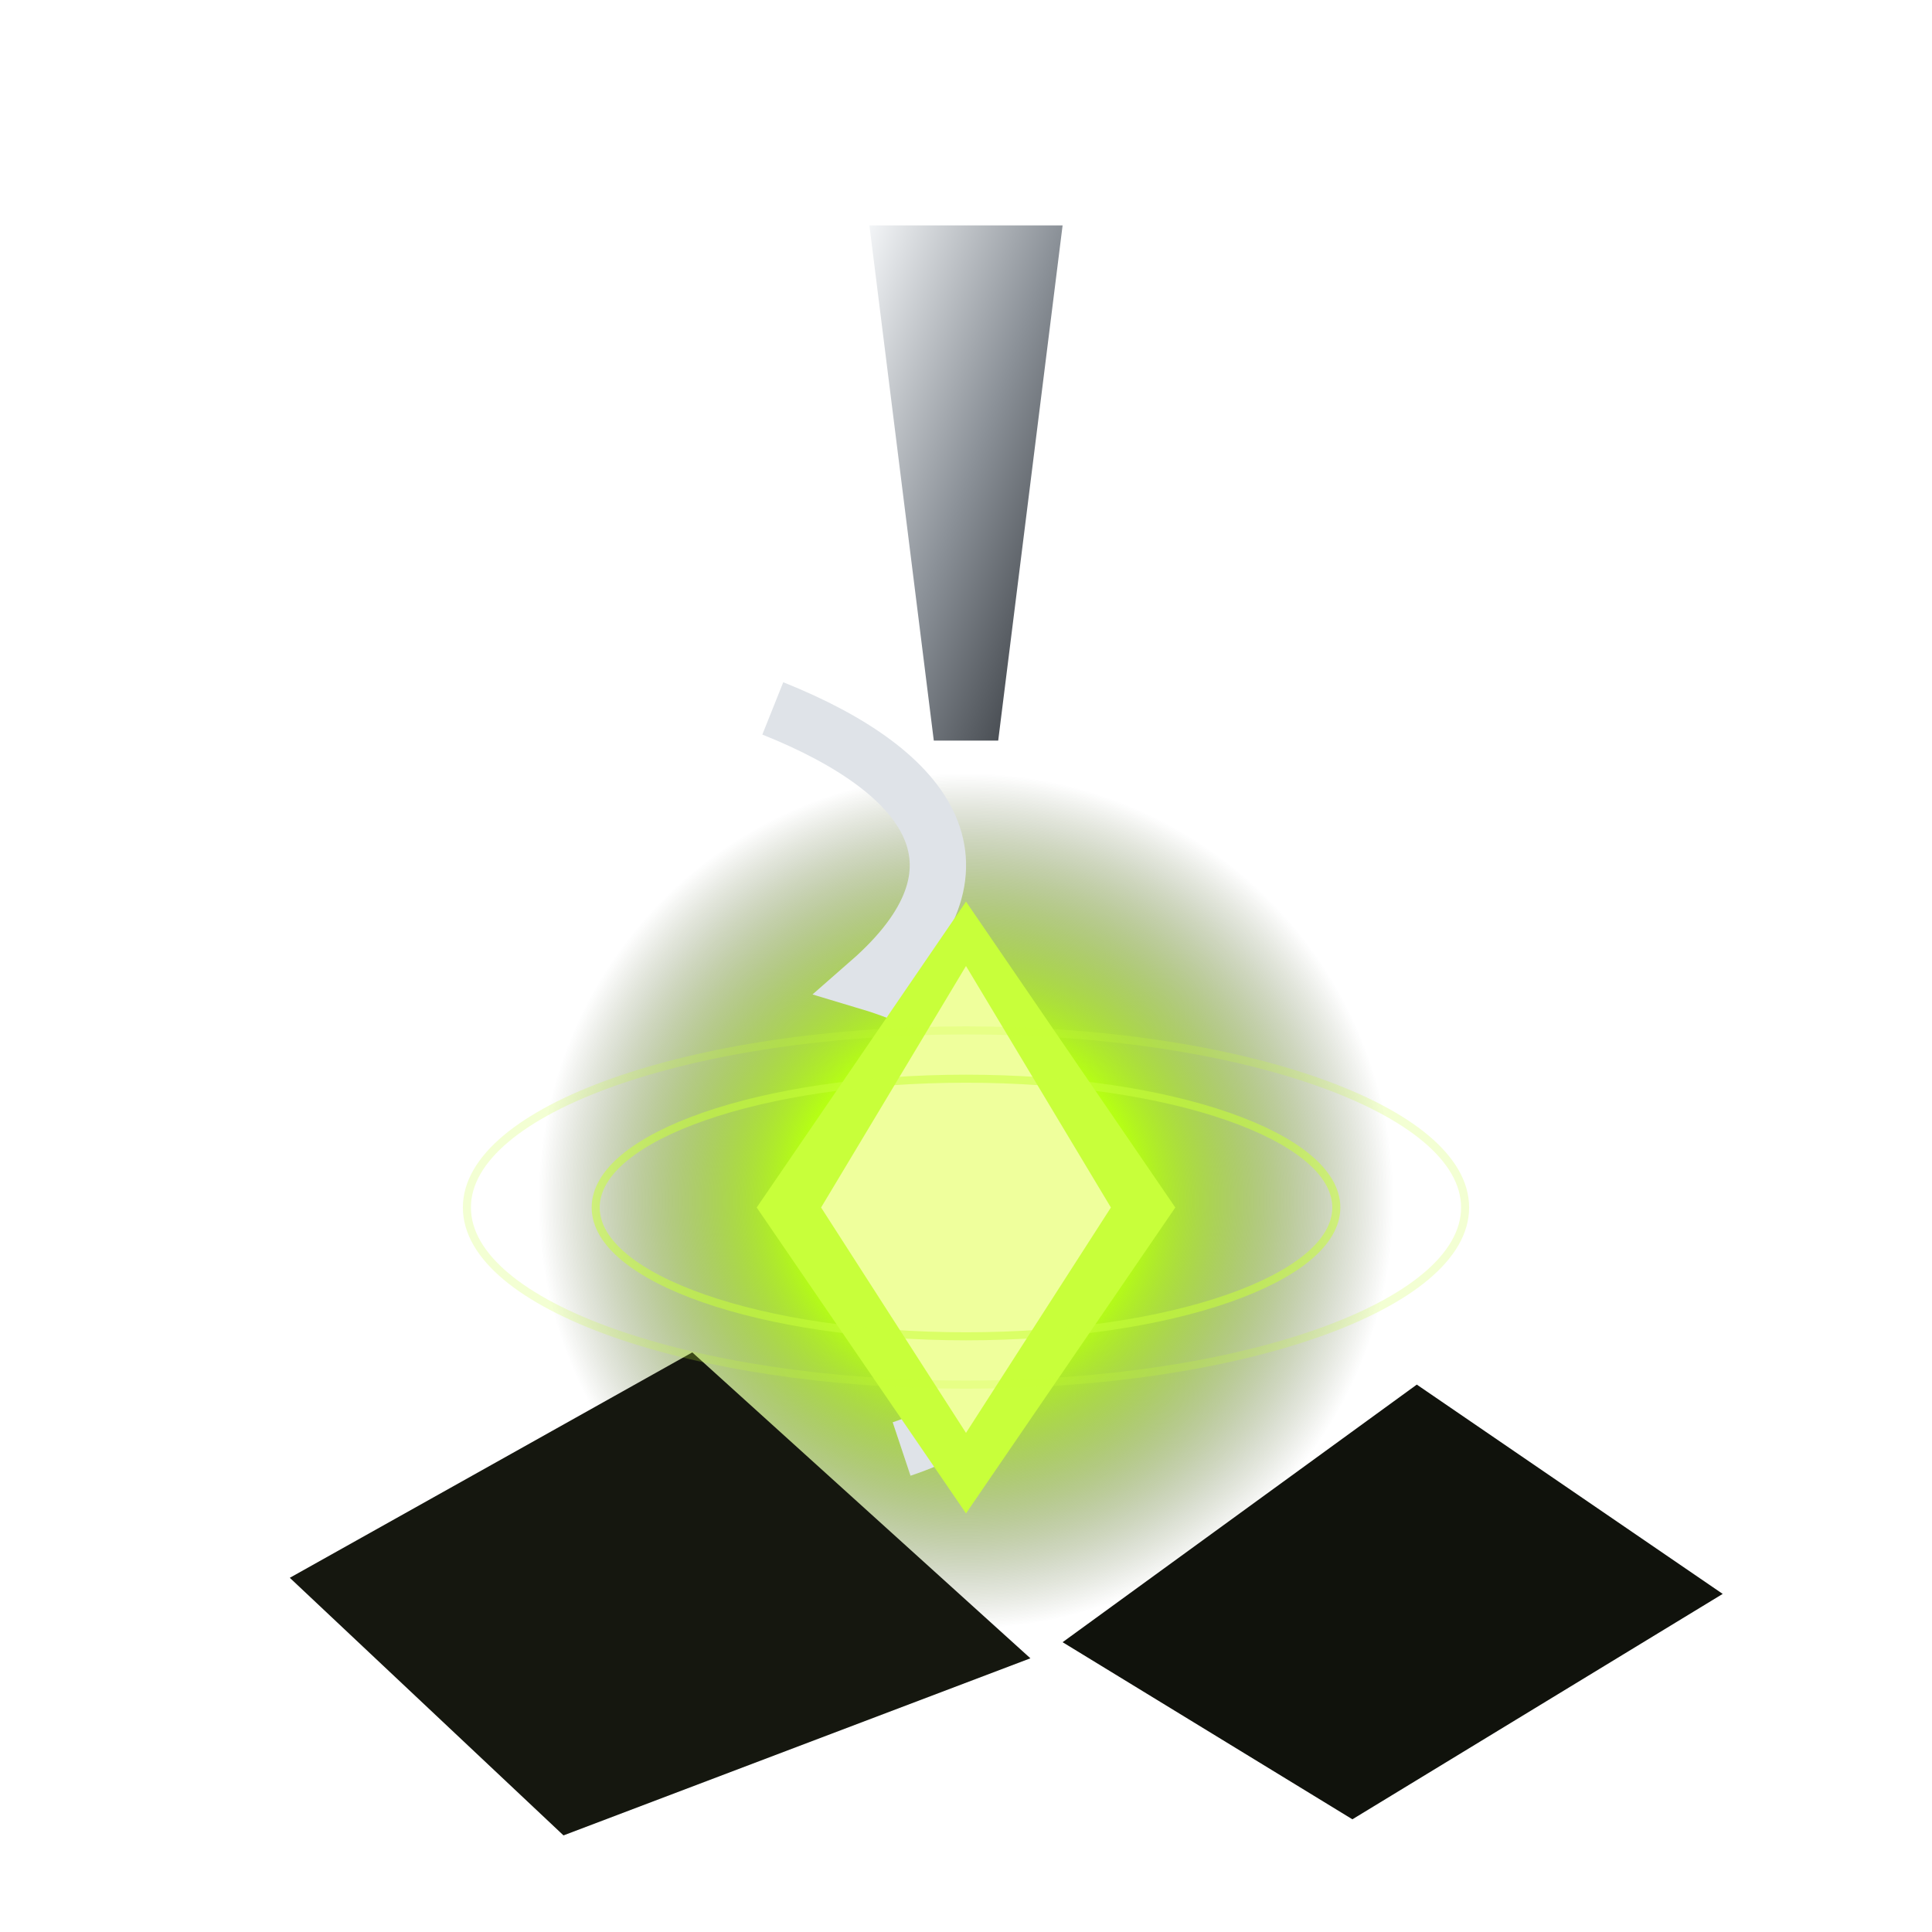
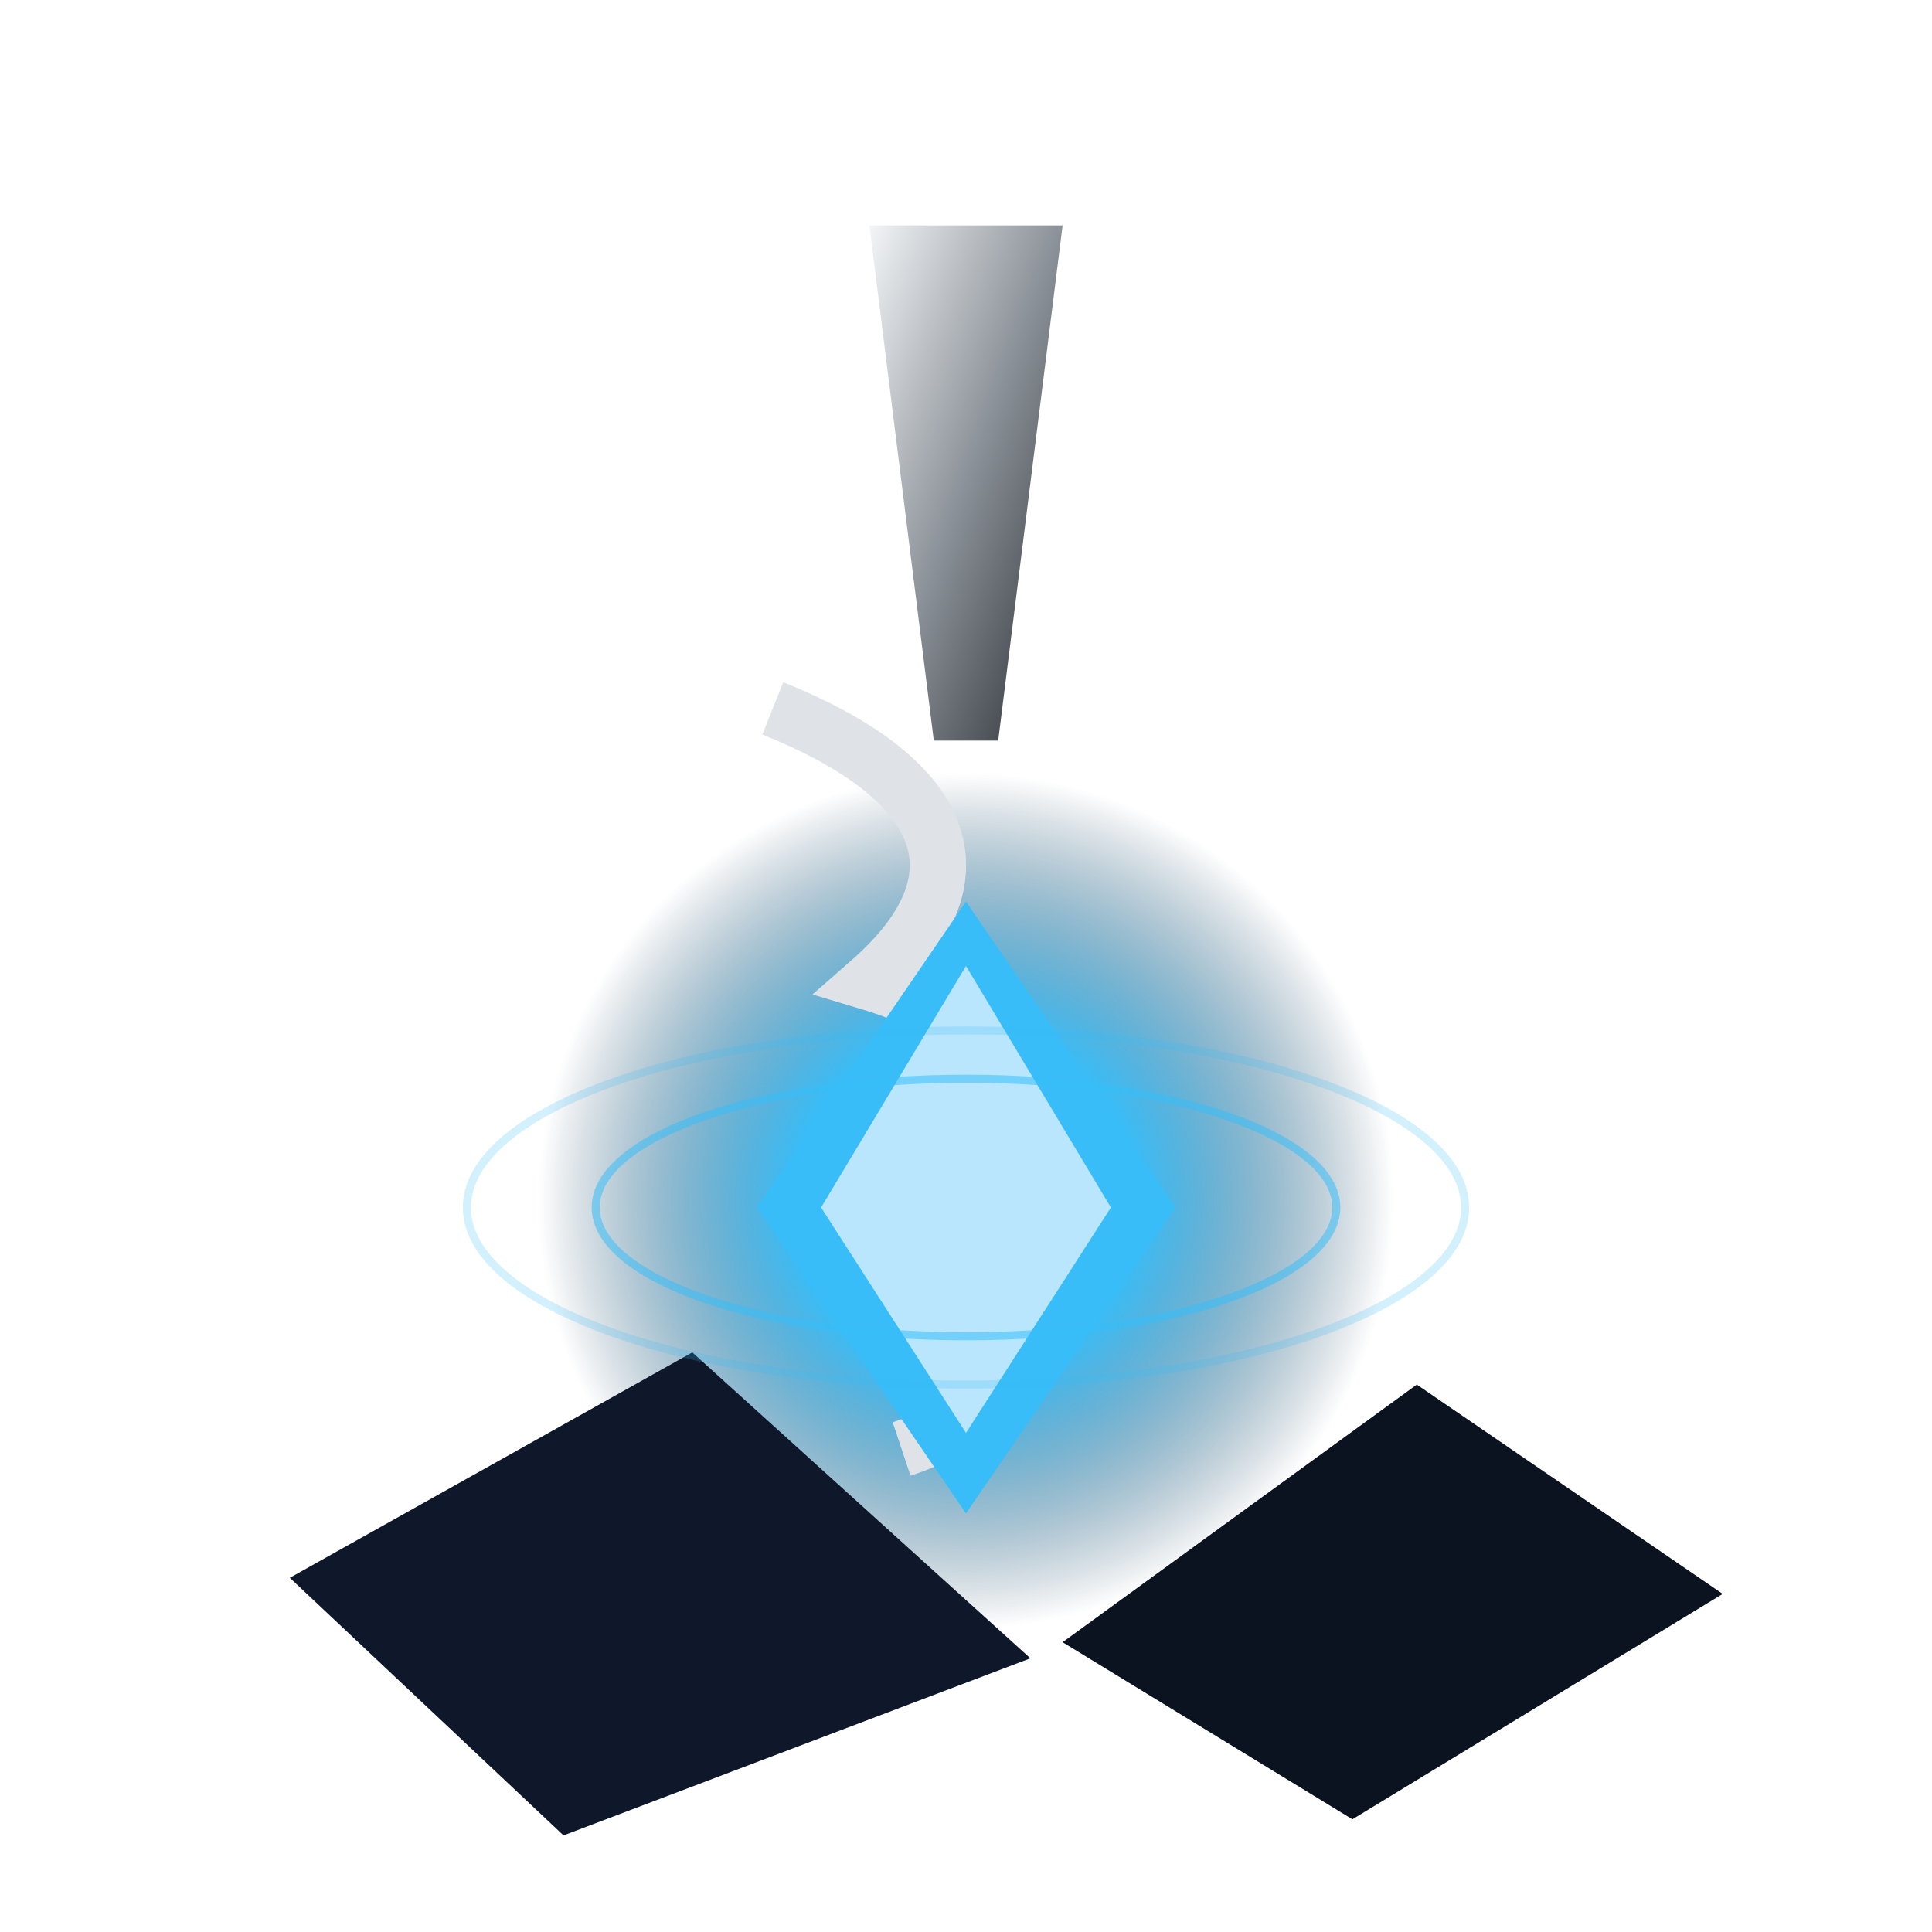
<svg xmlns="http://www.w3.org/2000/svg" viewBox="0 0 240 240" fill="none">
  <defs>
    <radialGradient id="g" cx="50%" cy="58%" r="38%">
-       <stop offset="0%" stop-color="#f3ff9a" />
-       <stop offset="40%" stop-color="#b6ff14" />
-       <stop offset="100%" stop-color="#1a2a00" stop-opacity="0" />
+       <stop offset="0%" stop-color="#bae6fd" />
+       <stop offset="40%" stop-color="#38bdf8" />
+       <stop offset="100%" stop-color="#0c2d48" stop-opacity="0" />
    </radialGradient>
    <linearGradient id="bit" x1="0" y1="0" x2="1" y2="1">
      <stop offset="0%" stop-color="#f3f5f7" />
      <stop offset="50%" stop-color="#8b9198" />
      <stop offset="100%" stop-color="#2a2e33" />
    </linearGradient>
  </defs>
  <circle cx="120" cy="138" r="70" fill="url(#g)" />
-   <path d="M36 196 86 168 128 206 70 228Z" fill="#15170f" />
-   <path d="M132 204 176 172 214 198 168 226Z" fill="#10120c" />
+   <path d="M36 196 86 168 128 206 70 228Z" fill="#0f172a" />
+   <path d="M132 204 176 172 214 198 168 226Z" fill="#0b1220" />
  <path d="M108 28 132 28 124 92 116 92Z" fill="url(#bit)" />
  <path d="M96 88c20 8 28 20 12 34 20 6 22 20 6 30 18 8 16 22-2 28" stroke="#dfe3e8" stroke-width="7" fill="none" />
-   <polygon points="120,112 146,150 120,188 94,150" fill="#c8ff3a" />
-   <polygon points="120,120 138,150 120,178 102,150" fill="#efff9c" />
-   <ellipse cx="120" cy="150" rx="46" ry="16" fill="none" stroke="#c8ff3a" stroke-opacity=".55" />
-   <ellipse cx="120" cy="150" rx="62" ry="22" fill="none" stroke="#c8ff3a" stroke-opacity=".22" />
+   <polygon points="120,112 146,150 120,188 94,150" fill="#38bdf8" />
+   <polygon points="120,120 138,150 120,178 102,150" fill="#bae6fd" />
+   <ellipse cx="120" cy="150" rx="46" ry="16" fill="none" stroke="#38bdf8" stroke-opacity=".55" />
+   <ellipse cx="120" cy="150" rx="62" ry="22" fill="none" stroke="#38bdf8" stroke-opacity=".22" />
</svg>
